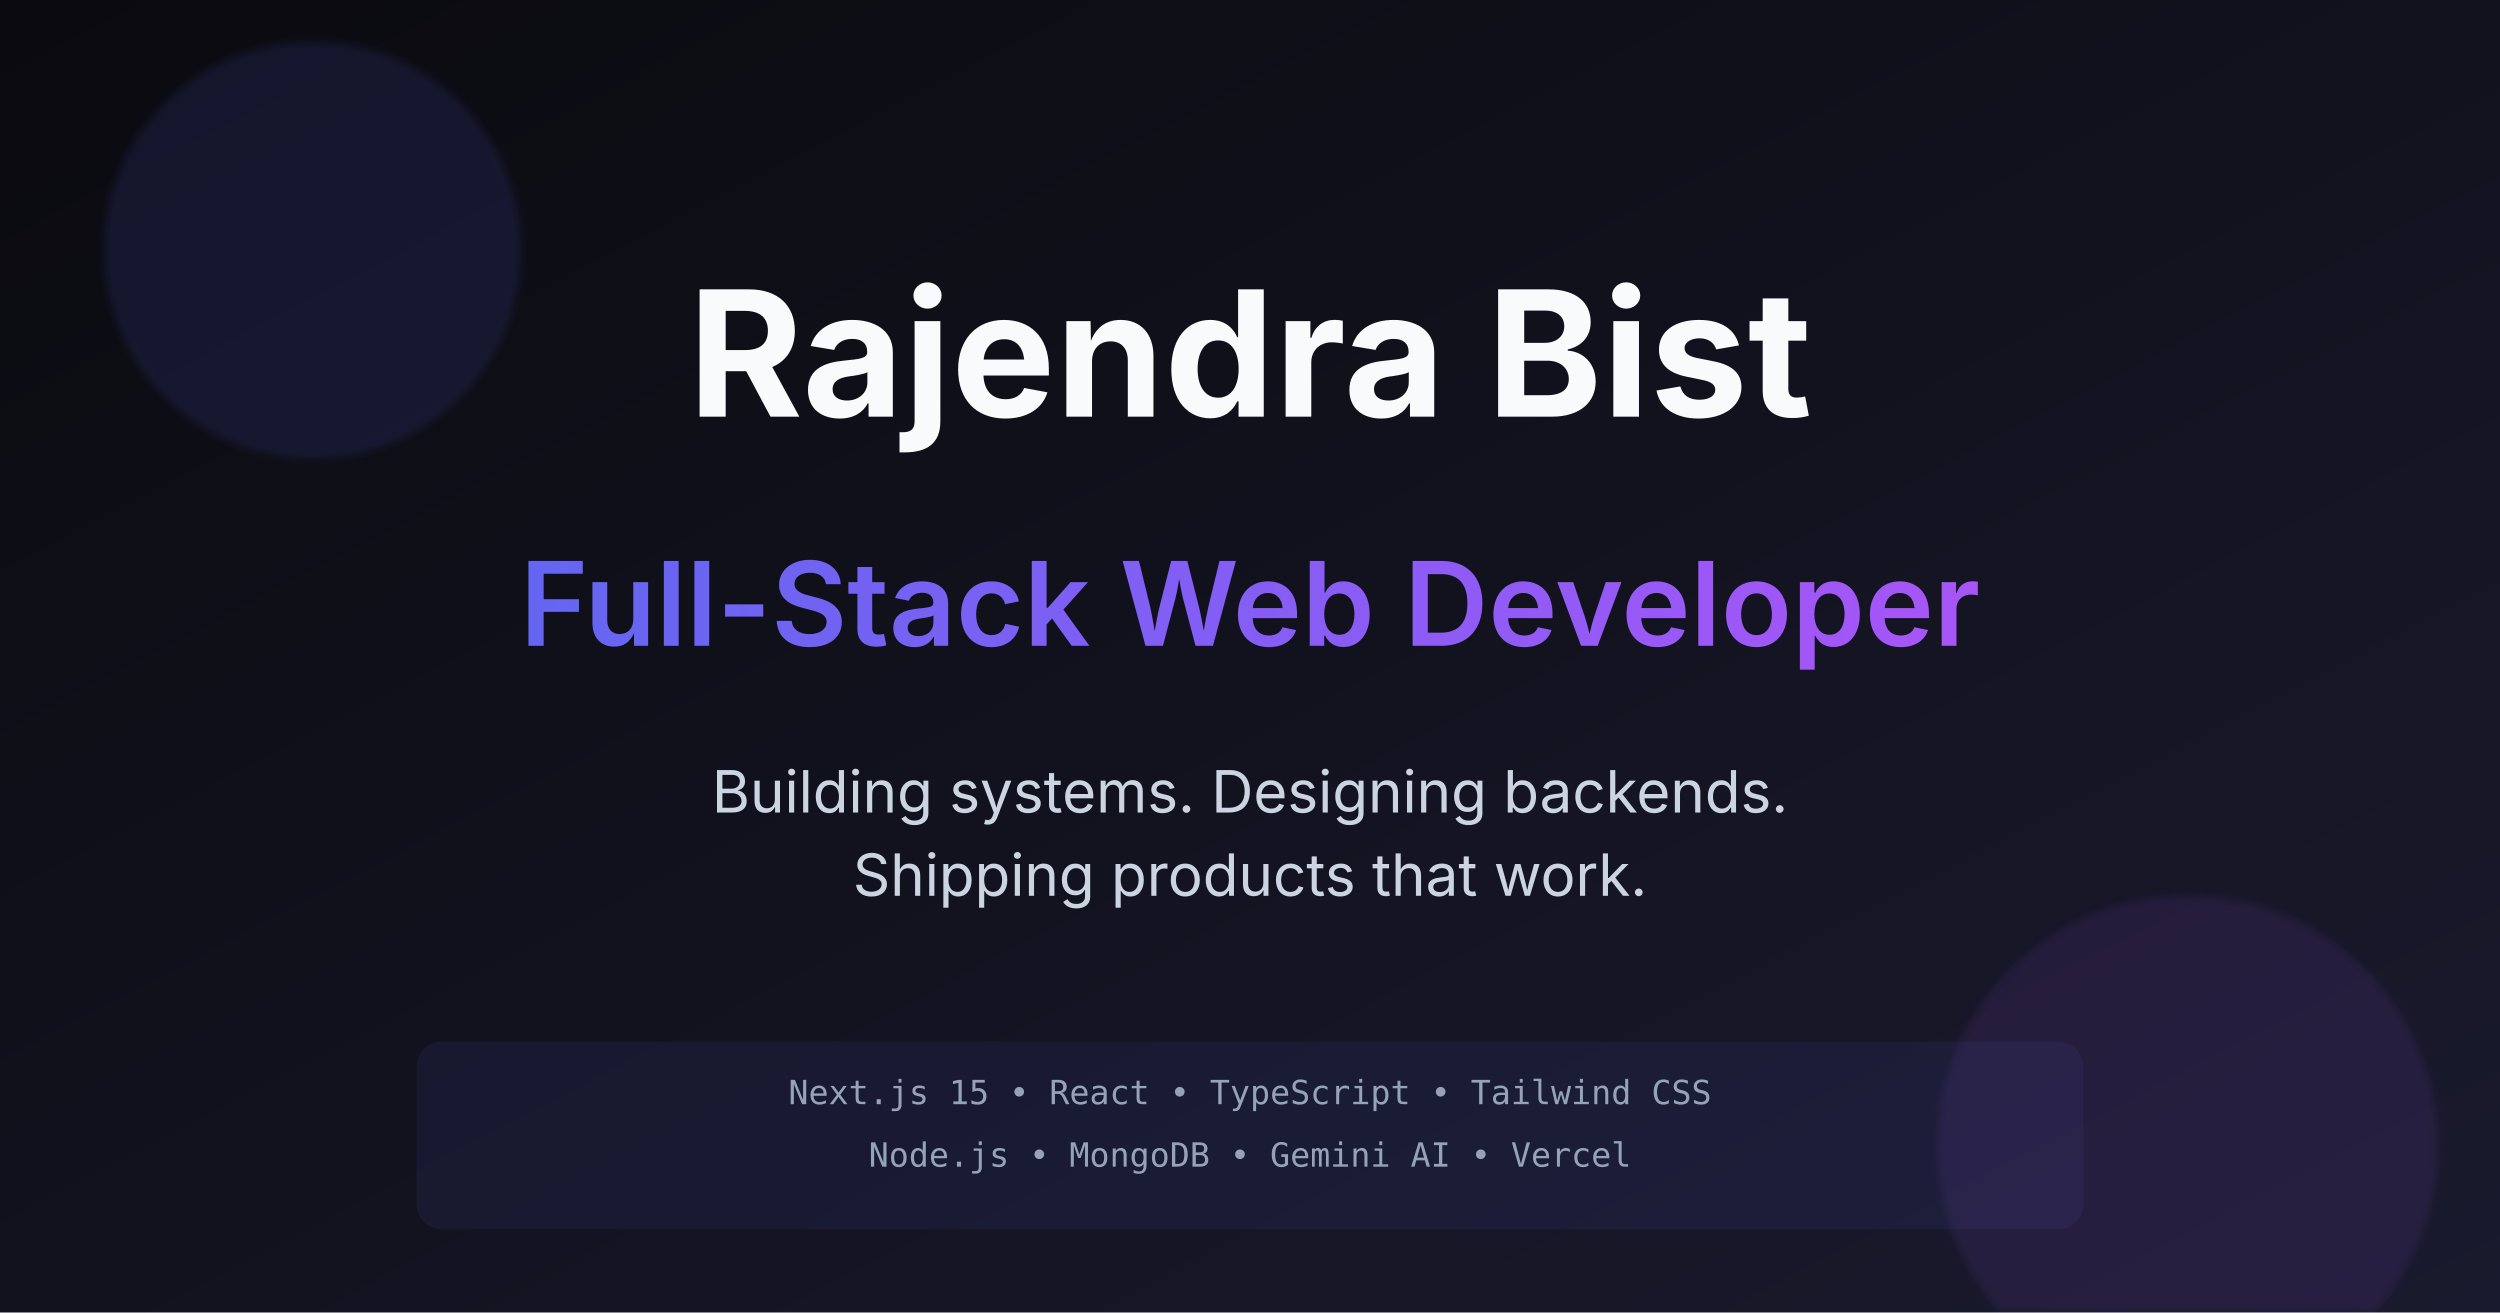
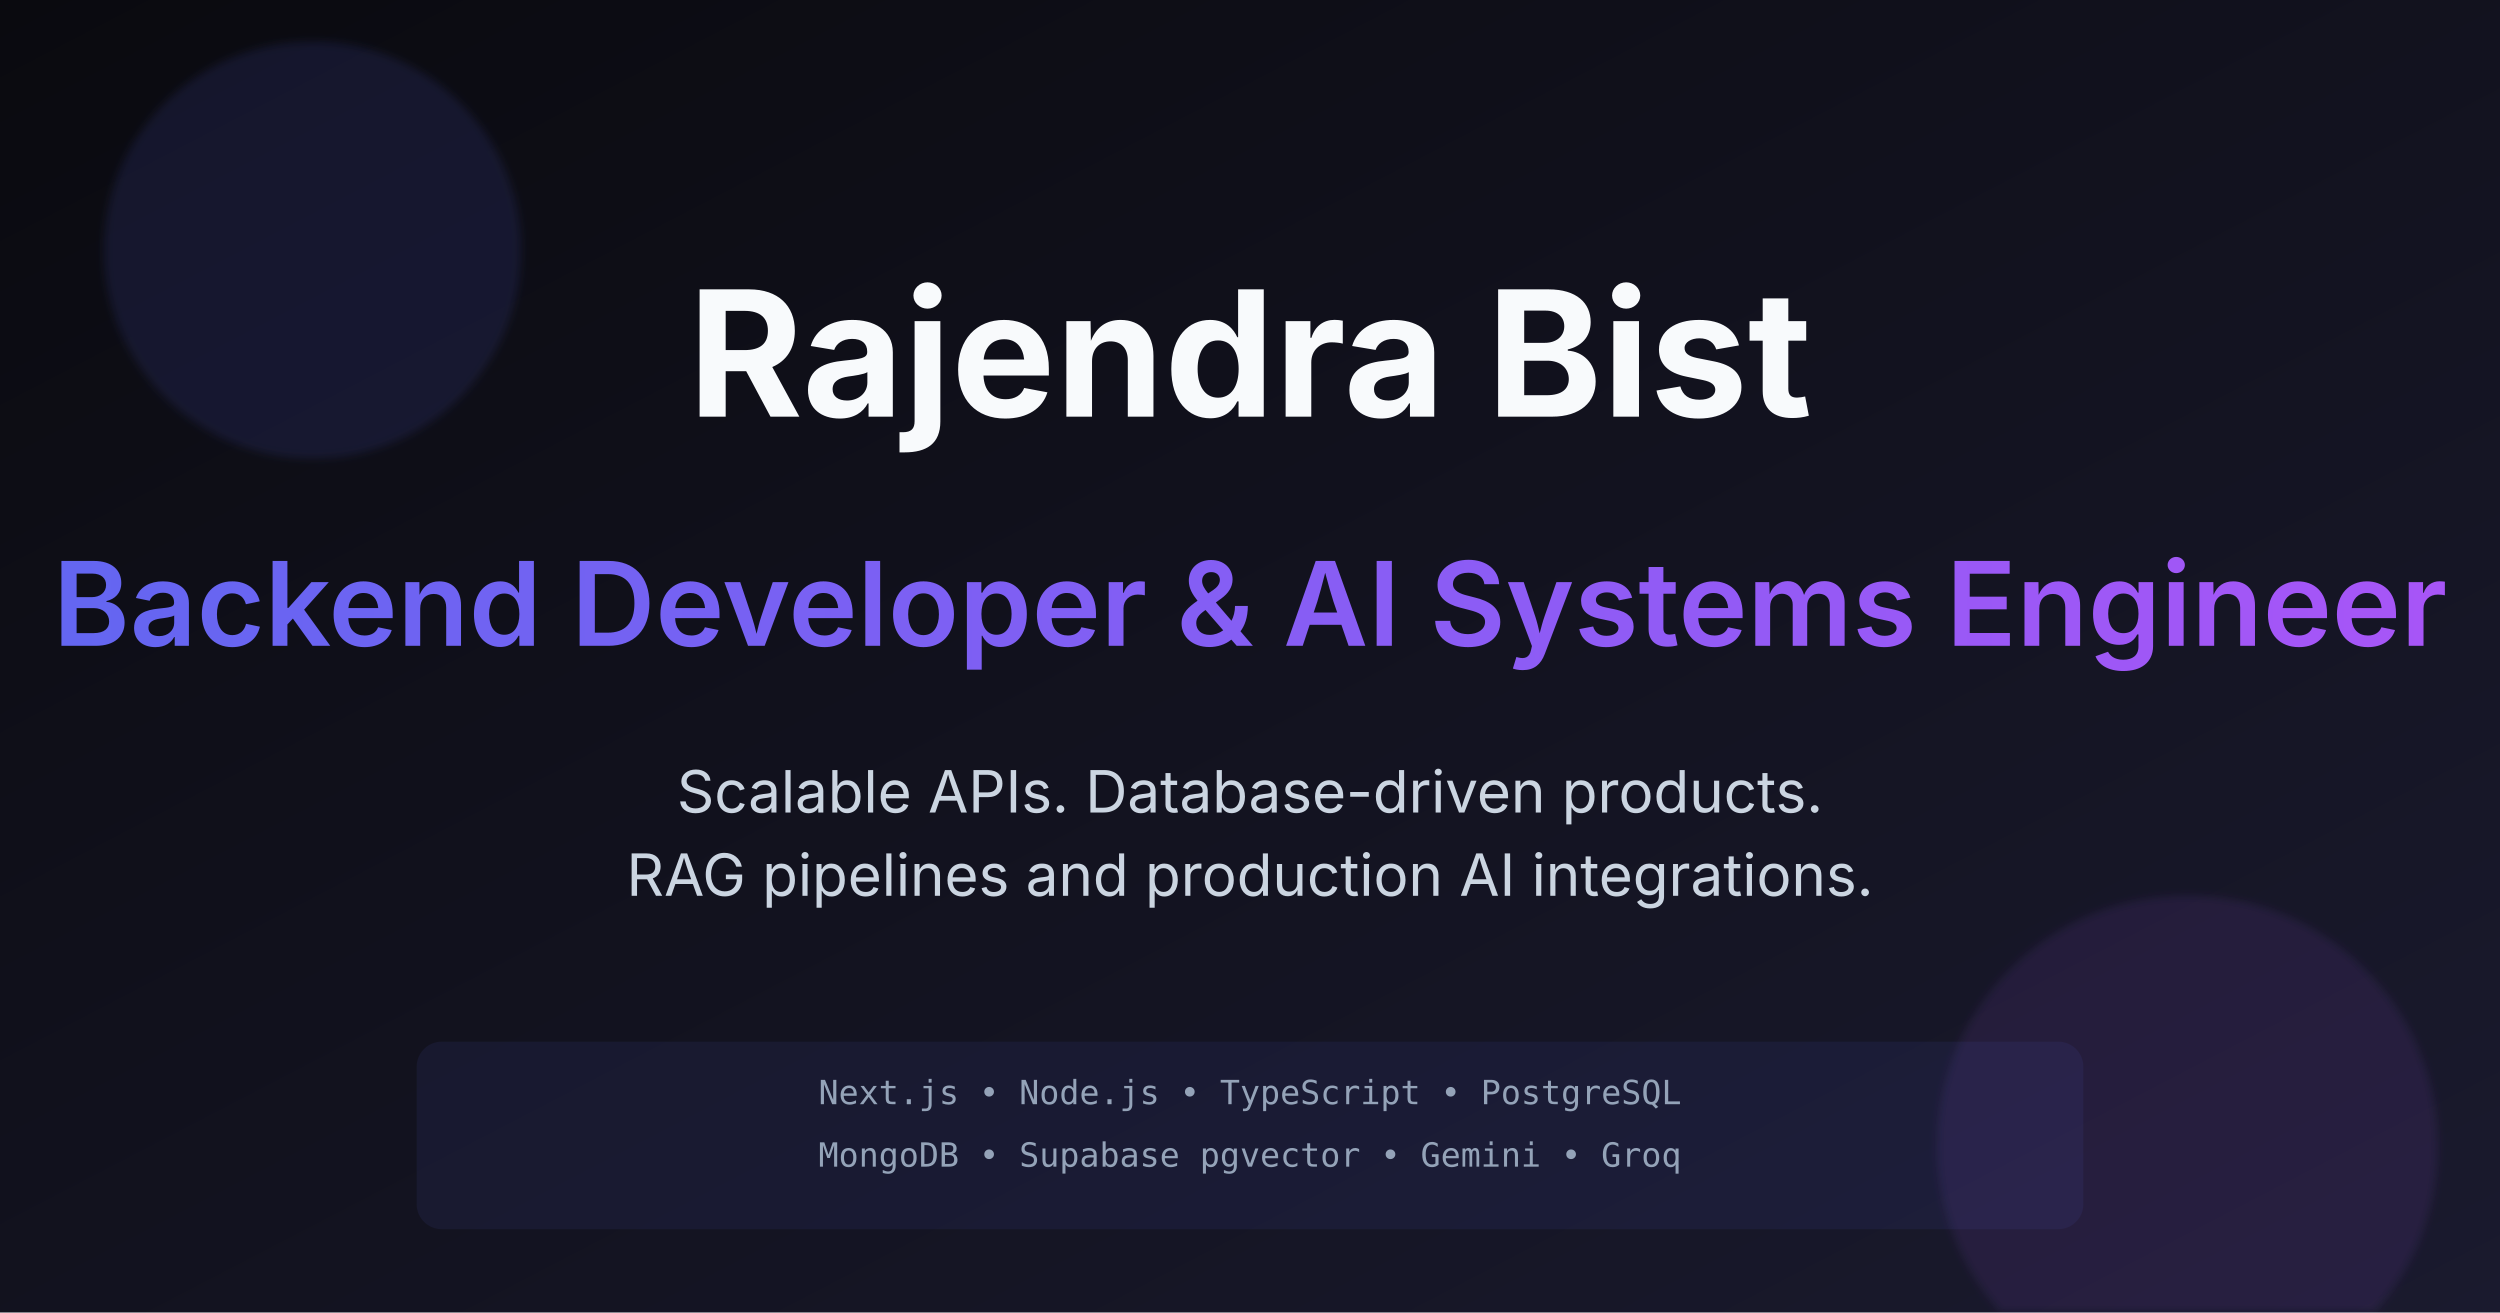
<svg xmlns="http://www.w3.org/2000/svg" width="1200" height="630" viewBox="0 0 1200 630">
  <defs>
    <linearGradient id="bgGrad" x1="0%" y1="0%" x2="100%" y2="100%">
      <stop offset="0%" stop-color="#0a0a0f" />
      <stop offset="100%" stop-color="#1a1a2e" />
    </linearGradient>
    <linearGradient id="textGrad" x1="0%" y1="0%" x2="100%" y2="0%">
      <stop offset="0%" stop-color="#6366f1" />
      <stop offset="100%" stop-color="#a855f7" />
    </linearGradient>
    <filter id="blur">
      <feGaussianBlur in="SourceGraphic" stdDeviation="2" />
    </filter>
  </defs>
  <rect width="1200" height="630" fill="url(#bgGrad)" />
  <circle cx="150" cy="120" r="100" fill="rgba(99, 102, 241, 0.12)" filter="url(#blur)" />
  <circle cx="1050" cy="550" r="120" fill="rgba(168, 85, 247, 0.1)" filter="url(#blur)" />
  <g>
    <text x="600" y="200" font-family="Inter, sans-serif" font-size="84" font-weight="700" fill="#f8fafc" text-anchor="middle">
      Rajendra Bist
    </text>
    <text x="600" y="310" font-family="Inter, sans-serif" font-size="56" font-weight="600" fill="url(#textGrad)" text-anchor="middle">
-       Full-Stack Web Developer
+       Backend Developer &amp; AI Systems Engineer
    </text>
    <text x="600" y="390" font-family="Inter, sans-serif" font-size="28" fill="#cbd5e1" text-anchor="middle">
-       Building systems. Designing backends.
+       Scalable APIs. Database-driven products.
    </text>
    <text x="600" y="430" font-family="Inter, sans-serif" font-size="28" fill="#cbd5e1" text-anchor="middle">
-       Shipping products that work.
+       RAG pipelines and production AI integrations.
    </text>
    <rect x="200" y="500" width="800" height="90" fill="rgba(99, 102, 241, 0.08)" rx="12" />
    <text x="600" y="530" font-family="monospace" font-size="16" fill="#94a3b8" text-anchor="middle">
-       Next.js 15 • React • TypeScript • Tailwind CSS
+       Next.js • Node.js • TypeScript • PostgreSQL
    </text>
    <text x="600" y="560" font-family="monospace" font-size="16" fill="#94a3b8" text-anchor="middle">
-       Node.js • MongoDB • Gemini AI • Vercel
+       MongoDB • Supabase pgvector • Gemini • Groq
    </text>
  </g>
</svg>
